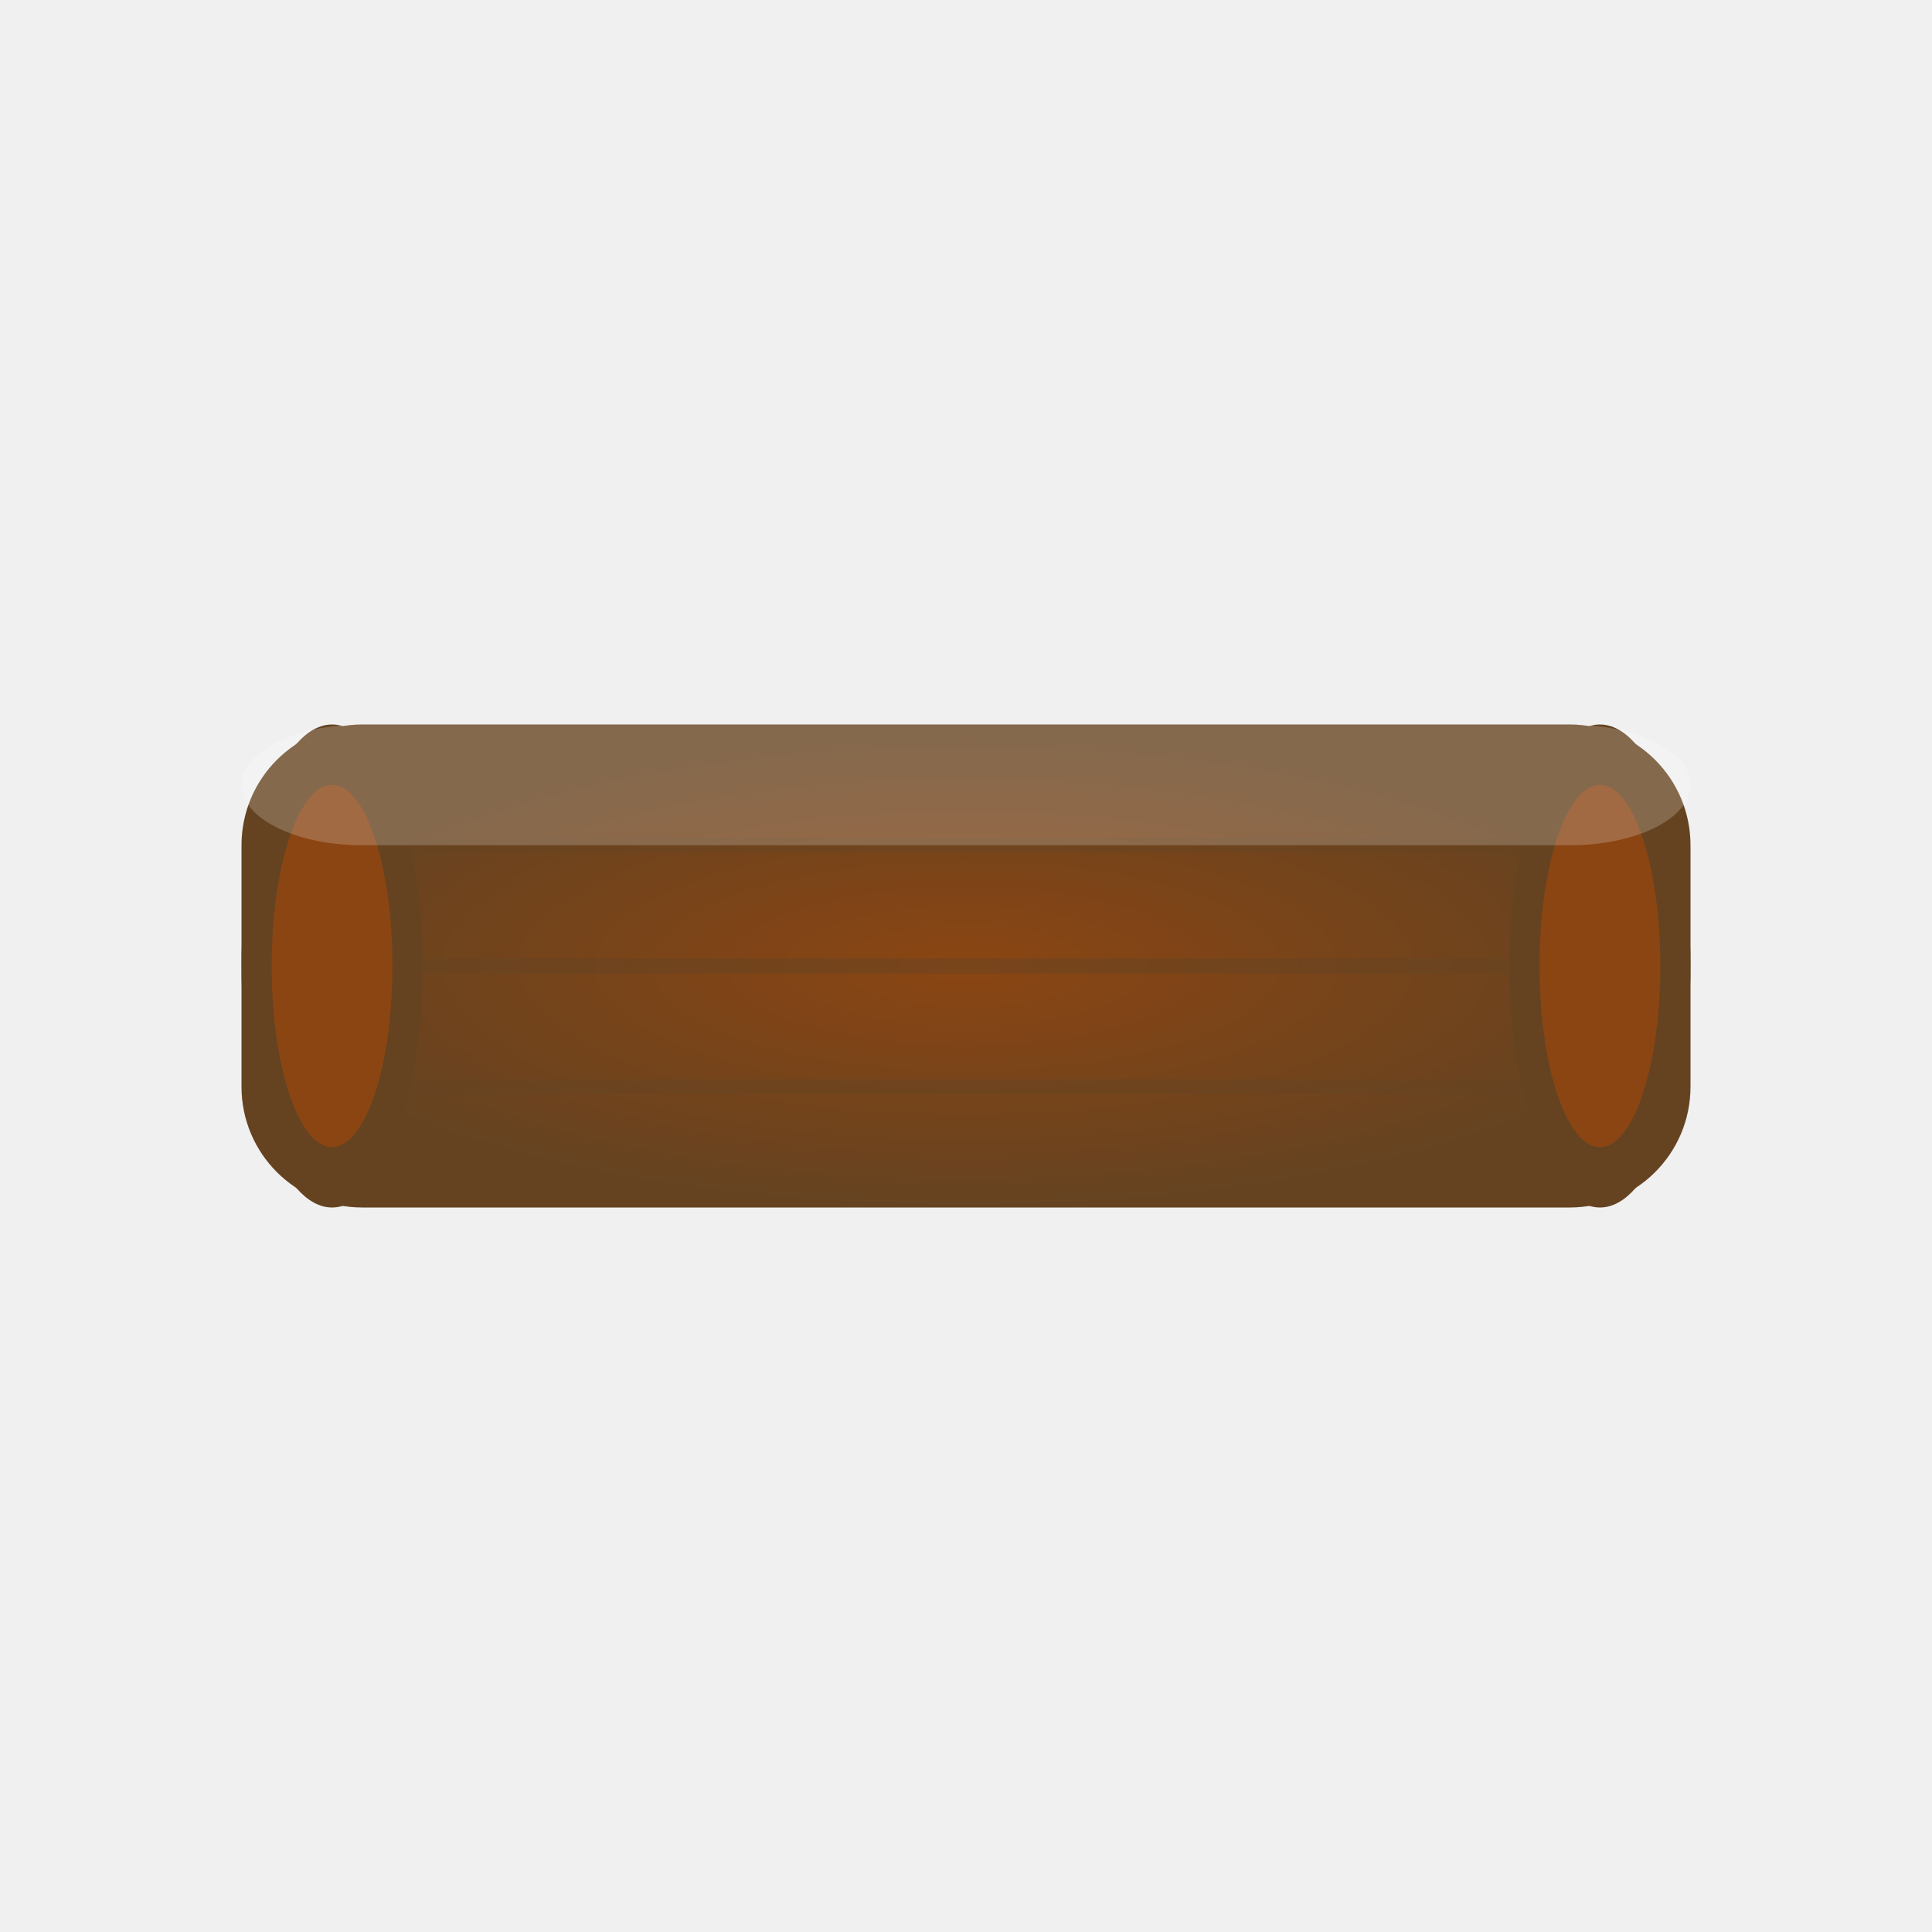
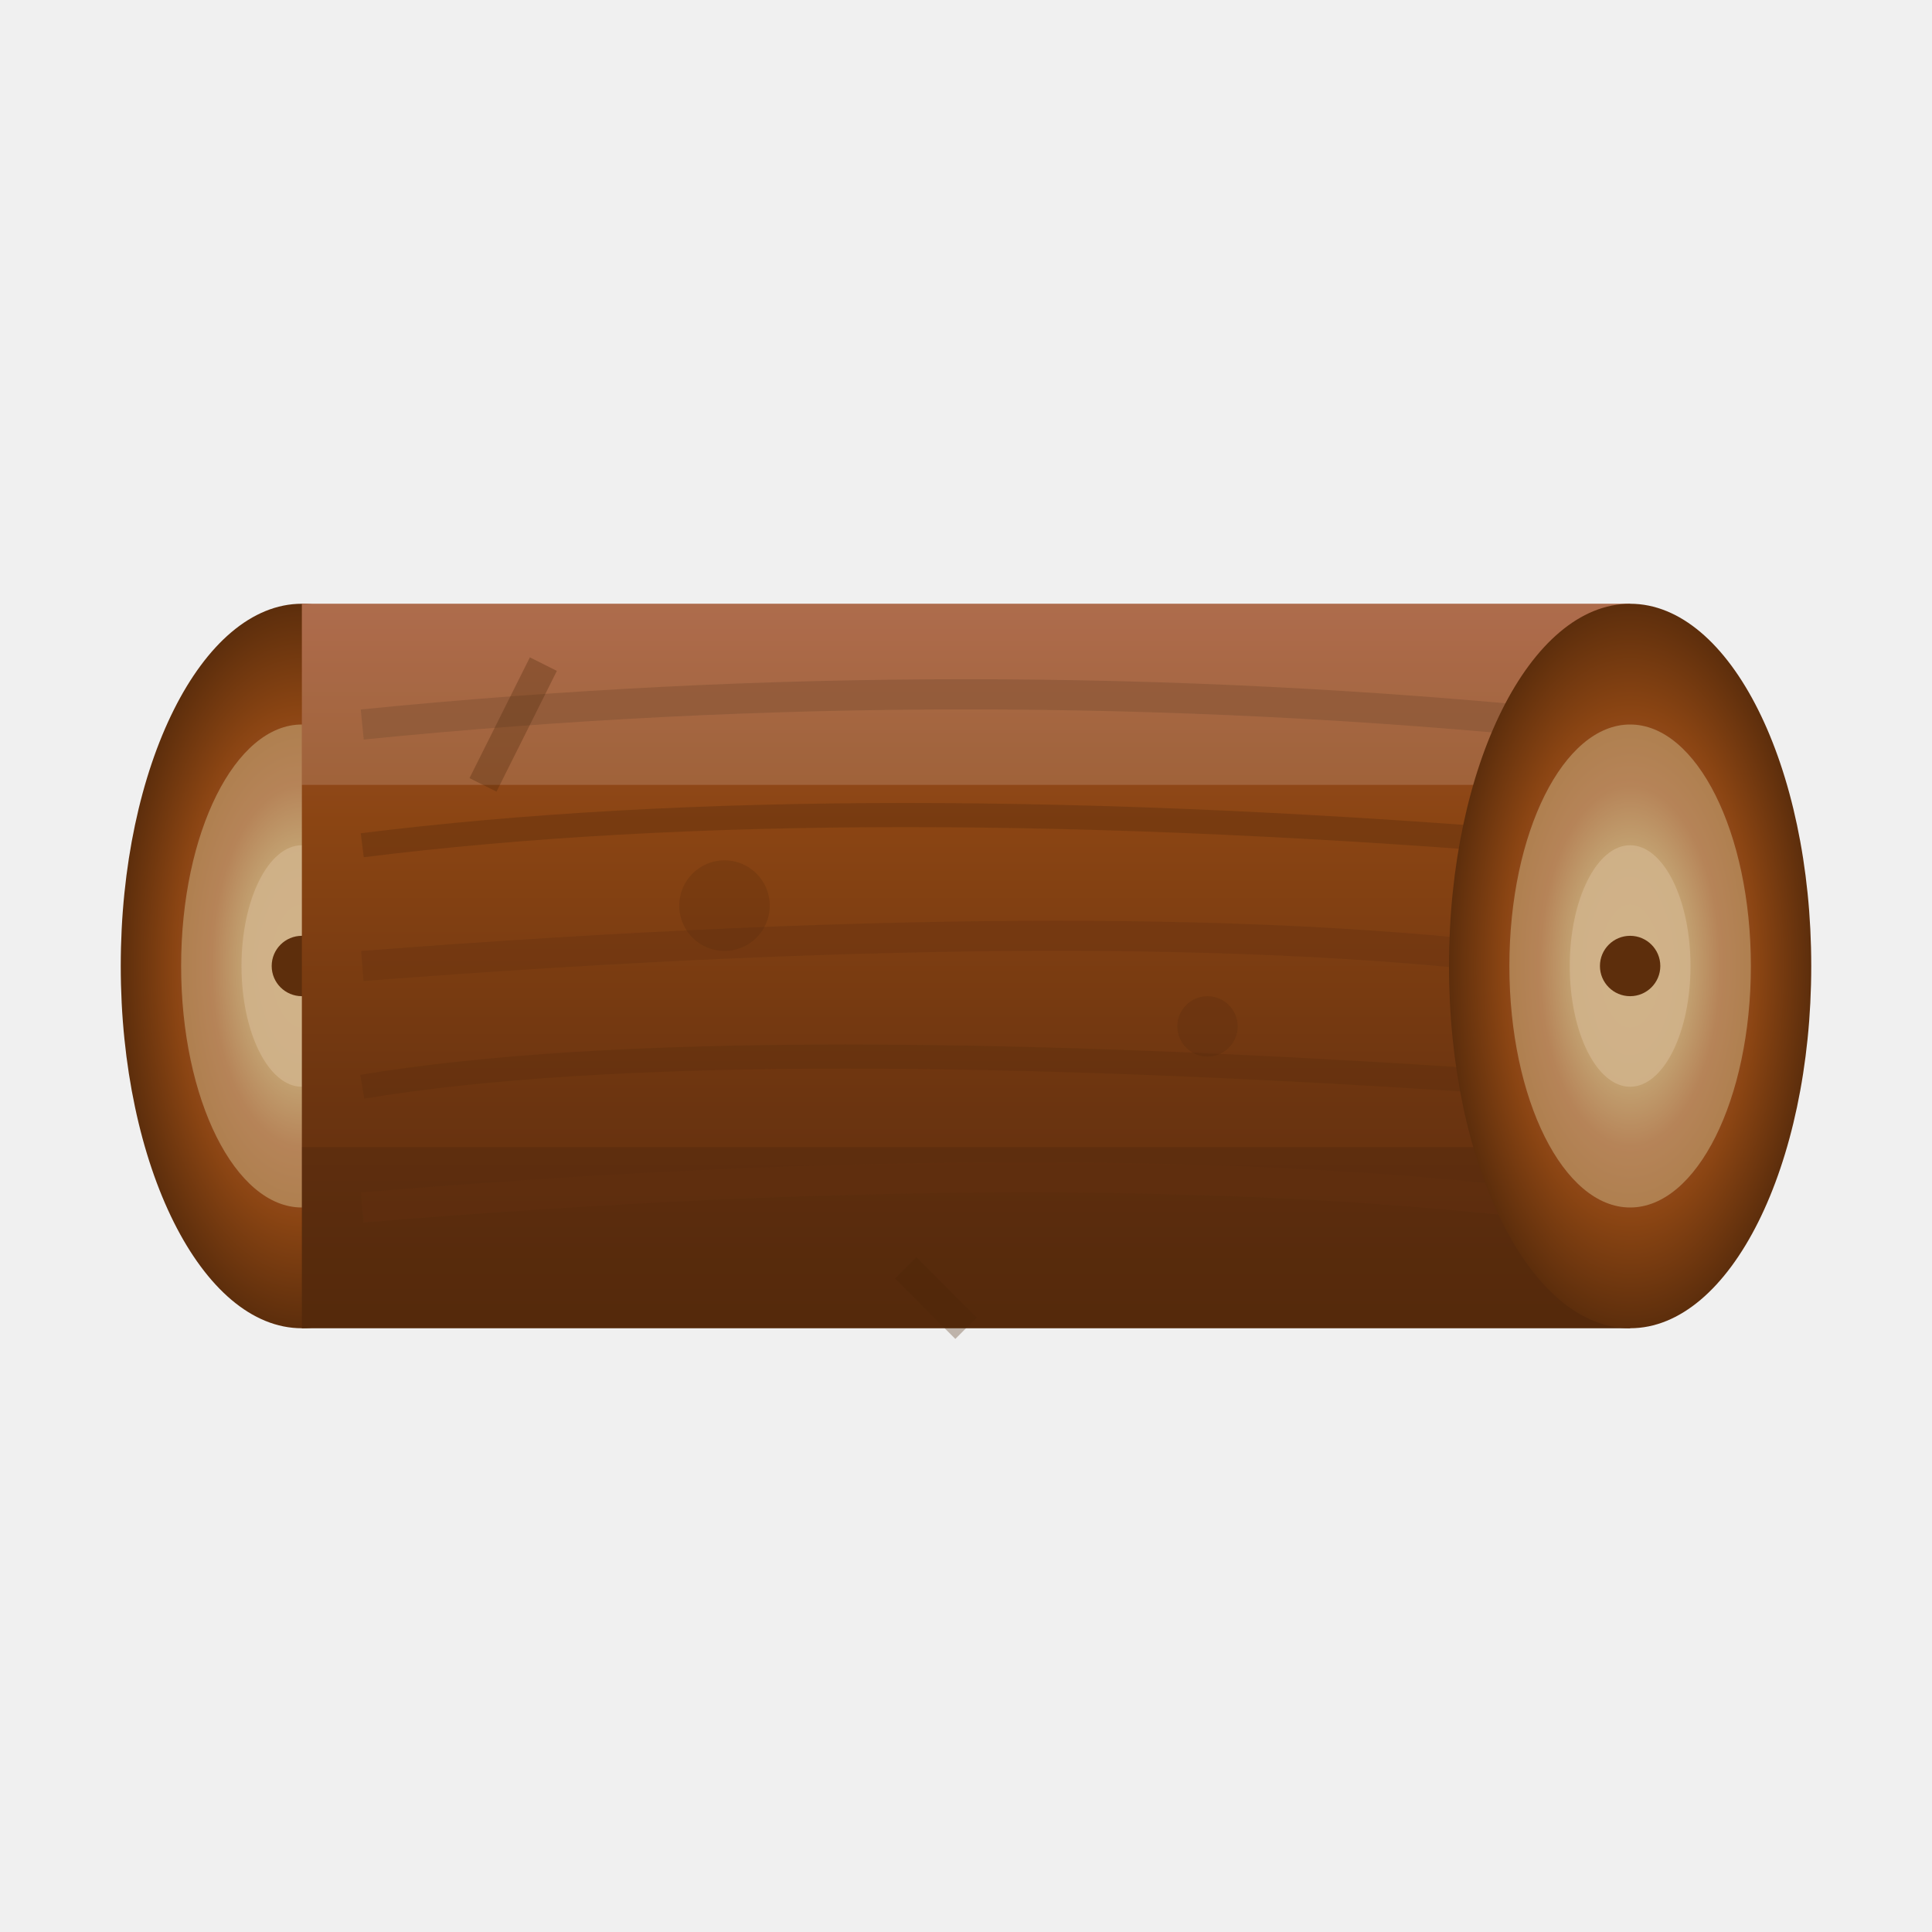
<svg xmlns="http://www.w3.org/2000/svg" viewBox="0 0 64 64">
  <defs>
-     <radialGradient id="woodGradient" cx="50%" cy="50%">
-       <stop offset="0%" style="stop-color:#8B4513;stop-opacity:1" />
-       <stop offset="100%" style="stop-color:#654321;stop-opacity:1" />
+     <linearGradient id="woodBody" x1="0%" y1="0%" x2="0%" y2="100%">
+       <stop offset="0%" style="stop-color:#A0522D" />
+       <stop offset="30%" style="stop-color:#8B4513" />
+       <stop offset="70%" style="stop-color:#6B3410" />
+       <stop offset="100%" style="stop-color:#5D2E0C" />
+     </linearGradient>
+     <radialGradient id="endRing" cx="50%" cy="50%" r="50%">
+       <stop offset="0%" style="stop-color:#D2B48C" />
+       <stop offset="30%" style="stop-color:#C4A574" />
+       <stop offset="50%" style="stop-color:#A0522D" />
+       <stop offset="70%" style="stop-color:#8B4513" />
+       <stop offset="100%" style="stop-color:#5D2E0C" />
    </radialGradient>
  </defs>
-   <rect x="8" y="24" width="48" height="16" rx="4" fill="url(#woodGradient)" />
-   <line x1="12" y1="28" x2="52" y2="28" stroke="#654321" stroke-width="0.5" opacity="0.5" />
-   <line x1="12" y1="32" x2="52" y2="32" stroke="#654321" stroke-width="0.5" opacity="0.5" />
-   <line x1="12" y1="36" x2="52" y2="36" stroke="#654321" stroke-width="0.5" opacity="0.5" />
-   <ellipse cx="11" cy="32" rx="3" ry="8" fill="#654321" />
-   <ellipse cx="11" cy="32" rx="2" ry="6" fill="#8B4513" />
-   <ellipse cx="53" cy="32" rx="3" ry="8" fill="#654321" />
-   <ellipse cx="53" cy="32" rx="2" ry="6" fill="#8B4513" />
-   <rect x="8" y="24" width="48" height="4" rx="4" fill="white" opacity="0.2" />
+   <ellipse cx="10" cy="32" rx="6" ry="12" fill="url(#endRing)" />
+   <ellipse cx="10" cy="32" rx="4" ry="8" fill="#C4A574" opacity="0.6" />
+   <ellipse cx="10" cy="32" rx="2" ry="4" fill="#D2B48C" opacity="0.8" />
+   <circle cx="10" cy="32" r="1" fill="#5D2E0C" />
+   <rect x="10" y="20" width="44" height="24" fill="url(#woodBody)" />
+   <path d="M12,24 Q32,22 52,24" stroke="#6B3410" stroke-width="1" fill="none" opacity="0.5" />
+   <path d="M12,28 Q28,26 52,28" stroke="#5D2E0C" stroke-width="0.8" fill="none" opacity="0.4" />
+   <path d="M12,32 Q38,30 52,32" stroke="#6B3410" stroke-width="1" fill="none" opacity="0.5" />
+   <path d="M12,36 Q24,34 52,36" stroke="#5D2E0C" stroke-width="0.8" fill="none" opacity="0.4" />
+   <path d="M12,40 Q36,38 52,40" stroke="#6B3410" stroke-width="1" fill="none" opacity="0.5" />
+   <rect x="10" y="20" width="44" height="6" fill="white" opacity="0.15" />
+   <rect x="10" y="38" width="44" height="6" fill="black" opacity="0.1" />
+   <ellipse cx="54" cy="32" rx="6" ry="12" fill="url(#endRing)" />
+   <ellipse cx="54" cy="32" rx="4" ry="8" fill="#C4A574" opacity="0.6" />
+   <ellipse cx="54" cy="32" rx="2" ry="4" fill="#D2B48C" opacity="0.8" />
+   <circle cx="54" cy="32" r="1" fill="#5D2E0C" />
+   <path d="M16,26 L18,22" stroke="#4A2508" stroke-width="1" opacity="0.3" />
+   <path d="M30,42 L32,44" stroke="#4A2508" stroke-width="1" opacity="0.3" />
+   <circle cx="24" cy="30" r="1.5" fill="#4A2508" opacity="0.2" />
+   <circle cx="40" cy="34" r="1" fill="#4A2508" opacity="0.2" />
</svg>
